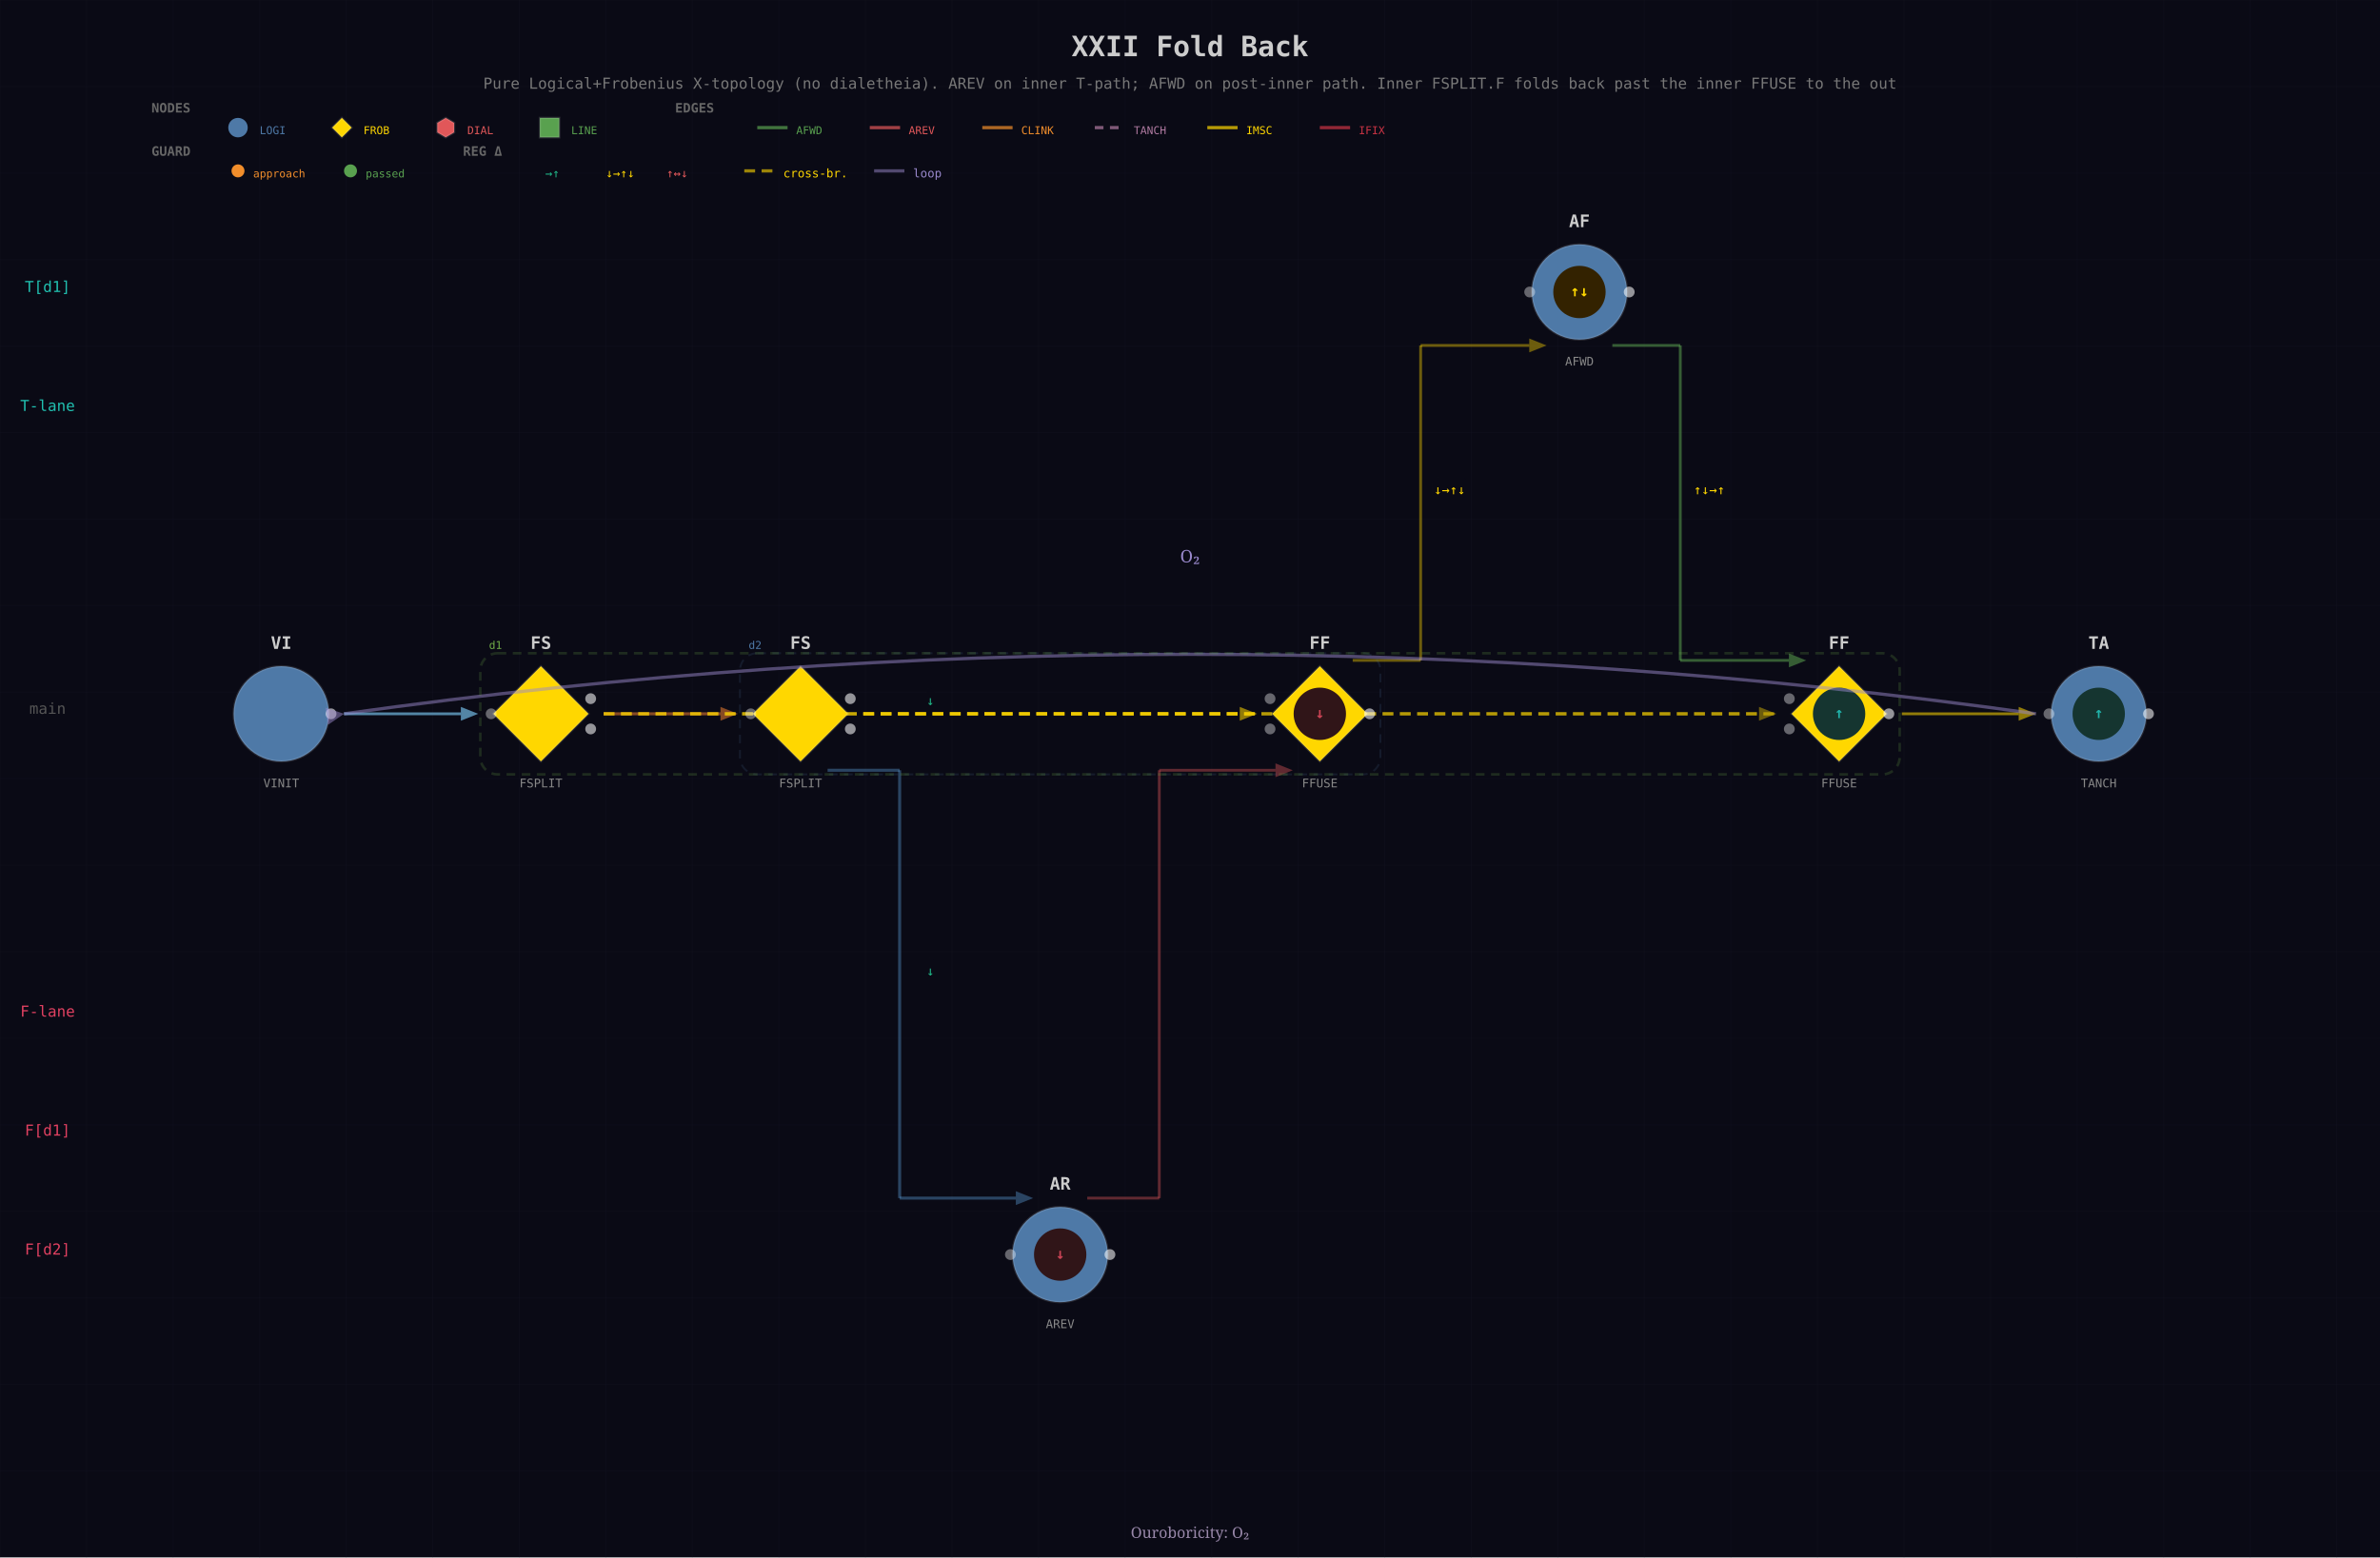
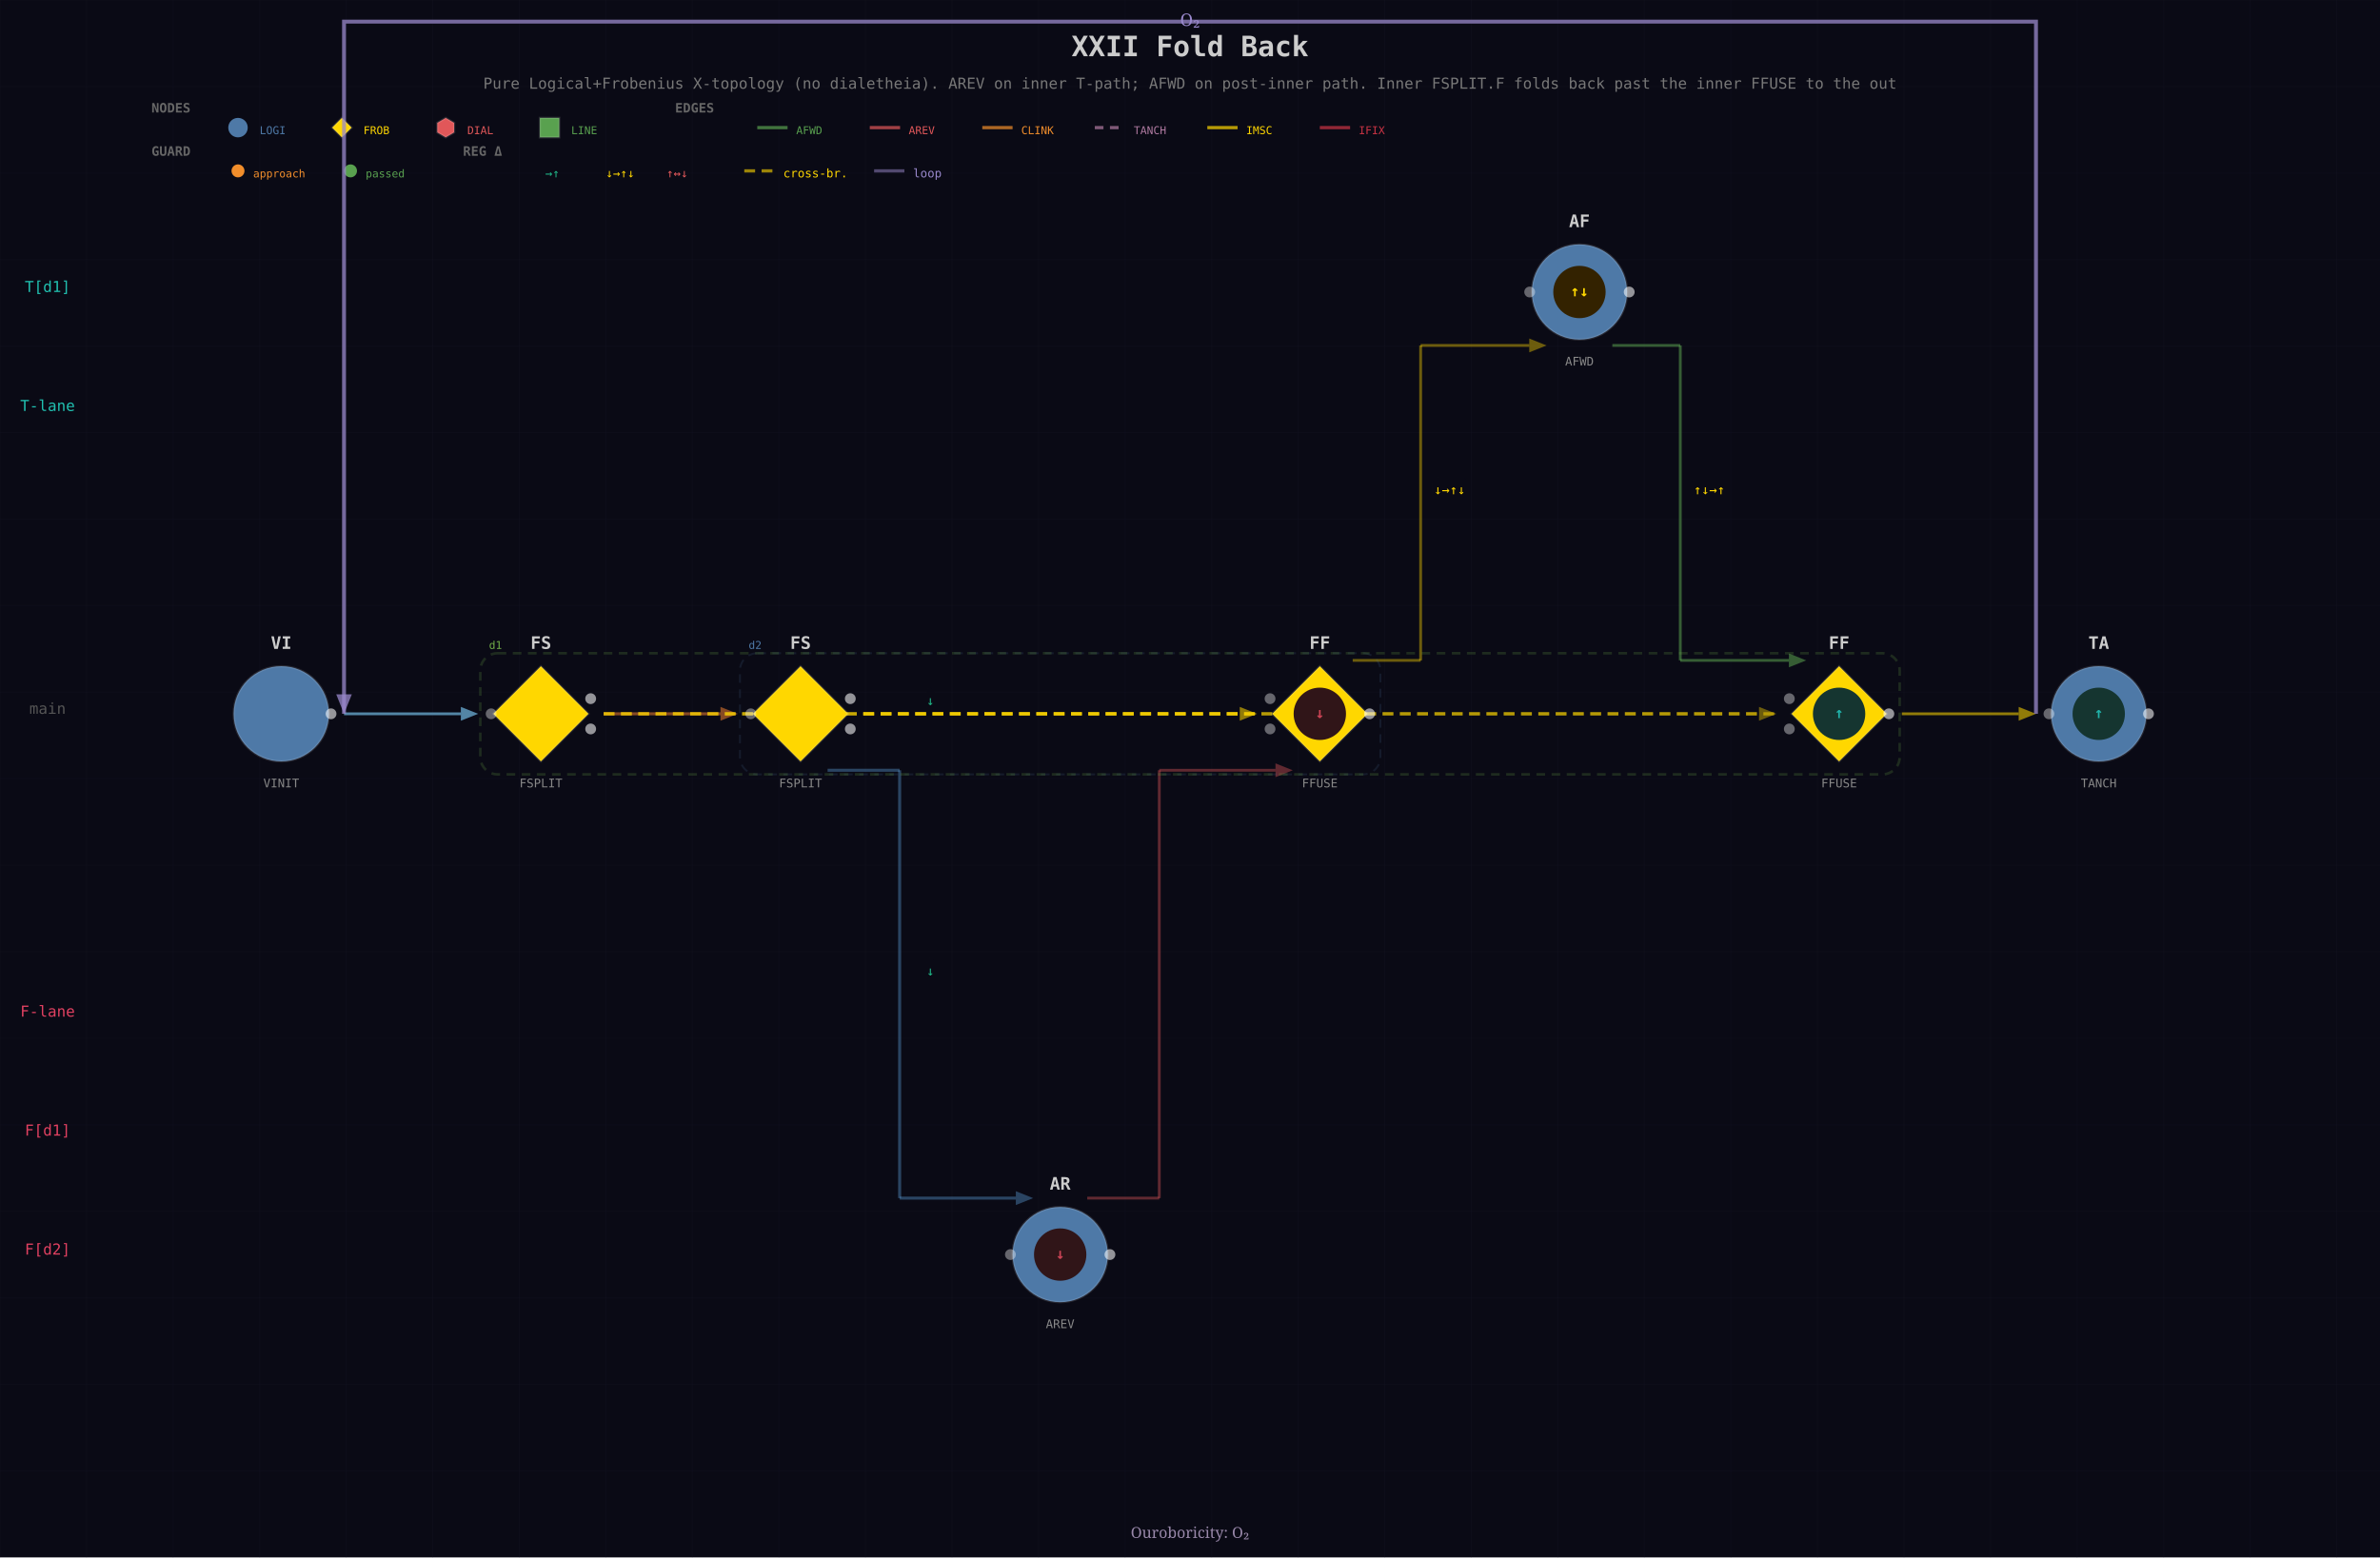
<svg xmlns="http://www.w3.org/2000/svg" viewBox="0 0 1100 720">
  <rect width="1100" height="720" fill="#0a0a15" />
  <line x1="0.0" y1="0.0" x2="0.0" y2="720.0" stroke="#151525" stroke-width="0.4" opacity="0.25" />
  <line x1="40.0" y1="0.0" x2="40.0" y2="720.0" stroke="#151525" stroke-width="0.4" opacity="0.25" />
  <line x1="80.0" y1="0.0" x2="80.0" y2="720.0" stroke="#151525" stroke-width="0.4" opacity="0.25" />
  <line x1="120.0" y1="0.0" x2="120.0" y2="720.0" stroke="#151525" stroke-width="0.4" opacity="0.25" />
  <line x1="160.0" y1="0.0" x2="160.0" y2="720.0" stroke="#151525" stroke-width="0.4" opacity="0.25" />
  <line x1="200.0" y1="0.0" x2="200.0" y2="720.0" stroke="#151525" stroke-width="0.4" opacity="0.25" />
  <line x1="240.0" y1="0.0" x2="240.0" y2="720.0" stroke="#151525" stroke-width="0.4" opacity="0.25" />
  <line x1="280.0" y1="0.0" x2="280.0" y2="720.0" stroke="#151525" stroke-width="0.4" opacity="0.25" />
  <line x1="320.0" y1="0.0" x2="320.0" y2="720.0" stroke="#151525" stroke-width="0.4" opacity="0.25" />
  <line x1="360.0" y1="0.0" x2="360.0" y2="720.0" stroke="#151525" stroke-width="0.4" opacity="0.25" />
  <line x1="400.0" y1="0.0" x2="400.0" y2="720.0" stroke="#151525" stroke-width="0.4" opacity="0.25" />
  <line x1="440.0" y1="0.0" x2="440.0" y2="720.0" stroke="#151525" stroke-width="0.4" opacity="0.25" />
  <line x1="480.0" y1="0.0" x2="480.0" y2="720.0" stroke="#151525" stroke-width="0.4" opacity="0.25" />
  <line x1="520.0" y1="0.0" x2="520.0" y2="720.0" stroke="#151525" stroke-width="0.4" opacity="0.25" />
  <line x1="560.0" y1="0.0" x2="560.0" y2="720.0" stroke="#151525" stroke-width="0.4" opacity="0.25" />
  <line x1="600.0" y1="0.0" x2="600.0" y2="720.0" stroke="#151525" stroke-width="0.4" opacity="0.25" />
  <line x1="640.0" y1="0.0" x2="640.0" y2="720.0" stroke="#151525" stroke-width="0.4" opacity="0.25" />
  <line x1="680.0" y1="0.0" x2="680.0" y2="720.0" stroke="#151525" stroke-width="0.4" opacity="0.25" />
  <line x1="720.0" y1="0.0" x2="720.0" y2="720.0" stroke="#151525" stroke-width="0.4" opacity="0.25" />
  <line x1="760.0" y1="0.0" x2="760.0" y2="720.0" stroke="#151525" stroke-width="0.4" opacity="0.25" />
  <line x1="800.0" y1="0.0" x2="800.0" y2="720.0" stroke="#151525" stroke-width="0.4" opacity="0.25" />
  <line x1="840.0" y1="0.0" x2="840.0" y2="720.0" stroke="#151525" stroke-width="0.4" opacity="0.25" />
  <line x1="880.0" y1="0.0" x2="880.0" y2="720.0" stroke="#151525" stroke-width="0.4" opacity="0.25" />
  <line x1="920.0" y1="0.0" x2="920.0" y2="720.0" stroke="#151525" stroke-width="0.4" opacity="0.25" />
  <line x1="960.0" y1="0.0" x2="960.0" y2="720.0" stroke="#151525" stroke-width="0.4" opacity="0.25" />
  <line x1="1000.0" y1="0.0" x2="1000.0" y2="720.0" stroke="#151525" stroke-width="0.4" opacity="0.25" />
  <line x1="1040.0" y1="0.0" x2="1040.0" y2="720.0" stroke="#151525" stroke-width="0.4" opacity="0.25" />
  <line x1="1080.0" y1="0.0" x2="1080.0" y2="720.0" stroke="#151525" stroke-width="0.4" opacity="0.25" />
  <line x1="0.0" y1="0.0" x2="1100.0" y2="0.0" stroke="#151525" stroke-width="0.4" opacity="0.25" />
  <line x1="0.0" y1="40.0" x2="1100.0" y2="40.0" stroke="#151525" stroke-width="0.4" opacity="0.25" />
  <line x1="0.0" y1="80.0" x2="1100.0" y2="80.0" stroke="#151525" stroke-width="0.4" opacity="0.25" />
  <line x1="0.0" y1="120.0" x2="1100.0" y2="120.0" stroke="#151525" stroke-width="0.4" opacity="0.25" />
  <line x1="0.0" y1="160.0" x2="1100.0" y2="160.0" stroke="#151525" stroke-width="0.4" opacity="0.25" />
  <line x1="0.0" y1="200.0" x2="1100.0" y2="200.0" stroke="#151525" stroke-width="0.4" opacity="0.25" />
  <line x1="0.0" y1="240.0" x2="1100.0" y2="240.0" stroke="#151525" stroke-width="0.4" opacity="0.25" />
  <line x1="0.0" y1="280.0" x2="1100.0" y2="280.0" stroke="#151525" stroke-width="0.4" opacity="0.25" />
  <line x1="0.0" y1="320.0" x2="1100.0" y2="320.0" stroke="#151525" stroke-width="0.4" opacity="0.25" />
  <line x1="0.0" y1="360.0" x2="1100.0" y2="360.0" stroke="#151525" stroke-width="0.4" opacity="0.25" />
  <line x1="0.0" y1="400.0" x2="1100.0" y2="400.0" stroke="#151525" stroke-width="0.4" opacity="0.25" />
  <line x1="0.0" y1="440.0" x2="1100.0" y2="440.0" stroke="#151525" stroke-width="0.4" opacity="0.25" />
  <line x1="0.0" y1="480.0" x2="1100.0" y2="480.0" stroke="#151525" stroke-width="0.4" opacity="0.25" />
  <line x1="0.0" y1="520.0" x2="1100.0" y2="520.0" stroke="#151525" stroke-width="0.4" opacity="0.25" />
  <line x1="0.0" y1="560.0" x2="1100.0" y2="560.0" stroke="#151525" stroke-width="0.4" opacity="0.25" />
  <line x1="0.0" y1="600.0" x2="1100.0" y2="600.0" stroke="#151525" stroke-width="0.4" opacity="0.25" />
  <line x1="0.0" y1="640.0" x2="1100.0" y2="640.0" stroke="#151525" stroke-width="0.4" opacity="0.25" />
  <line x1="0.0" y1="680.0" x2="1100.0" y2="680.0" stroke="#151525" stroke-width="0.4" opacity="0.25" />
  <text x="550.0" y="26.0" fill="#cccccc" font-size="13" text-anchor="middle" font-family="monospace" font-weight="bold">XXII Fold Back</text>
  <text x="550.0" y="41.0" fill="#777" font-size="7" text-anchor="middle" font-family="monospace">Pure Logical+Frobenius X-topology (no dialetheia). AREV on inner T-path; AFWD on post-inner path. Inner FSPLIT.F folds back past the inner FFUSE to the out</text>
  <text x="22.0" y="190.0" fill="#20c0b0" font-size="7" text-anchor="middle" font-family="monospace">T-lane</text>
  <text x="22.0" y="135.0" fill="#20c0b0" font-size="7" text-anchor="middle" font-family="monospace">T[d1]</text>
  <text x="22.0" y="470.0" fill="#e04060" font-size="7" text-anchor="middle" font-family="monospace">F-lane</text>
  <text x="22.0" y="525.0" fill="#e04060" font-size="7" text-anchor="middle" font-family="monospace">F[d1]</text>
  <text x="22.0" y="580.0" fill="#e04060" font-size="7" text-anchor="middle" font-family="monospace">F[d2]</text>
  <text x="22.0" y="330.0" fill="#555" font-size="7" text-anchor="middle" font-family="monospace">main</text>
  <line x1="159.0" y1="330.0" x2="213.0" y2="330.0" stroke="#6baed6" stroke-width="1.3" opacity="0.75" />
  <polygon points="221.0,330.0 213.0,333.2 213.0,326.8" fill="#6baed6" opacity="0.75" />
  <line x1="279.0" y1="330.0" x2="333.0" y2="330.0" stroke="#ed7d31" stroke-width="1.4" opacity="0.55" />
  <polygon points="341.0,330.0 333.0,333.2 333.0,326.8" fill="#ed7d31" opacity="0.55" />
  <line x1="279.0" y1="330.0" x2="573.0" y2="330.0" stroke="#ffd700" stroke-width="1.5" opacity="0.55" stroke-dasharray="5,3" />
  <polygon points="581.0,330.0 573.0,333.2 573.0,326.8" fill="#ffd700" opacity="0.55" />
  <line x1="279.0" y1="330.0" x2="581.0" y2="330.0" stroke="#ffd700" stroke-width="1.5" opacity="0.5" stroke-dasharray="5,3" />
  <rect x="428.0" y="318.0" width="4.0" height="10" fill="#0a0a15" opacity="0.7" rx="3" />
  <text x="430.0" y="326.0" fill="#20b888" font-size="6" text-anchor="middle" font-family="monospace">↓</text>
  <line x1="382.5" y1="356.1" x2="415.8" y2="356.1" stroke="#5b9bd5" stroke-width="1.4" opacity="0.4" />
  <line x1="415.8" y1="356.1" x2="415.8" y2="553.9" stroke="#5b9bd5" stroke-width="1.4" opacity="0.4" />
  <line x1="415.8" y1="553.9" x2="469.5" y2="553.9" stroke="#5b9bd5" stroke-width="1.4" opacity="0.4" />
  <polygon points="477.5,553.9 469.5,557.1 469.5,550.7" fill="#5b9bd5" opacity="0.4" />
  <rect x="428.0" y="443.0" width="4.0" height="10" fill="#0a0a15" opacity="0.7" rx="3" />
  <text x="430.0" y="451.0" fill="#20b888" font-size="6" text-anchor="middle" font-family="monospace">↓</text>
  <line x1="399.0" y1="330.0" x2="813.0" y2="330.0" stroke="#ffd700" stroke-width="1.5" opacity="0.4" stroke-dasharray="5,3" />
  <polygon points="821.0,330.0 813.0,333.2 813.0,326.8" fill="#ffd700" opacity="0.4" />
  <line x1="399.0" y1="330.0" x2="821.0" y2="330.0" stroke="#ffd700" stroke-width="1.5" opacity="0.5" stroke-dasharray="5,3" />
  <rect x="608.0" y="318.0" width="4.0" height="10" fill="#0a0a15" opacity="0.7" rx="3" />
  <text x="610.0" y="326.0" fill="#20b888" font-size="6" text-anchor="middle" font-family="monospace">↑</text>
  <line x1="502.5" y1="553.9" x2="535.8" y2="553.9" stroke="#e15759" stroke-width="1.3" opacity="0.4" />
  <line x1="535.8" y1="553.9" x2="535.8" y2="356.1" stroke="#e15759" stroke-width="1.3" opacity="0.4" />
  <line x1="535.8" y1="356.1" x2="589.5" y2="356.1" stroke="#e15759" stroke-width="1.3" opacity="0.4" />
  <polygon points="597.5,356.1 589.5,359.3 589.5,352.9" fill="#e15759" opacity="0.4" />
  <line x1="625.2" y1="305.3" x2="656.6" y2="305.3" stroke="#ffd700" stroke-width="1.3" opacity="0.4" />
  <line x1="656.6" y1="305.3" x2="656.6" y2="159.7" stroke="#ffd700" stroke-width="1.3" opacity="0.4" />
  <line x1="656.6" y1="159.7" x2="706.8" y2="159.7" stroke="#ffd700" stroke-width="1.3" opacity="0.4" />
  <polygon points="714.8,159.7 706.8,162.9 706.8,156.5" fill="#ffd700" opacity="0.4" />
  <rect x="662.0" y="220.5" width="16.0" height="10" fill="#0a0a15" opacity="0.7" rx="3" />
  <text x="670.0" y="228.5" fill="#ffd700" font-size="6" text-anchor="middle" font-family="monospace">↓→↑↓</text>
  <line x1="745.2" y1="159.7" x2="776.6" y2="159.7" stroke="#59a14f" stroke-width="1.3" opacity="0.55" />
  <line x1="776.6" y1="159.7" x2="776.6" y2="305.3" stroke="#59a14f" stroke-width="1.3" opacity="0.55" />
  <line x1="776.6" y1="305.3" x2="826.8" y2="305.3" stroke="#59a14f" stroke-width="1.3" opacity="0.55" />
  <polygon points="834.8,305.3 826.8,308.5 826.8,302.1" fill="#59a14f" opacity="0.55" />
  <rect x="782.0" y="220.5" width="16.0" height="10" fill="#0a0a15" opacity="0.7" rx="3" />
  <text x="790.0" y="228.5" fill="#ffd700" font-size="6" text-anchor="middle" font-family="monospace">↑↓→↑</text>
  <line x1="879.0" y1="330.0" x2="933.0" y2="330.0" stroke="#ffd700" stroke-width="1.3" opacity="0.55" />
  <polygon points="941.0,330.0 933.0,333.2 933.0,326.8" fill="#ffd700" opacity="0.55" />
  <circle cx="130.0" cy="330.0" r="22.0" fill="#4e79a7" stroke="#ffffff20" stroke-width="1.0" />
  <text x="130.0" y="300.0" fill="#cccccc" font-size="8" text-anchor="middle" font-family="monospace" font-weight="bold">VI</text>
  <text x="130.0" y="364.0" fill="#888" font-size="5.5" text-anchor="middle" font-family="monospace">VINIT</text>
  <circle cx="153.0" cy="330.0" r="2.5" fill="#ffffff90" stroke-width="0" />
  <polygon points="250.0,308.0 272.0,330 250.0,352.0 228.0,330" fill="#ffd700" stroke="#ffffff20" stroke-width="1.0" />
  <text x="250.0" y="300.0" fill="#cccccc" font-size="8" text-anchor="middle" font-family="monospace" font-weight="bold">FS</text>
  <text x="250.0" y="364.0" fill="#888" font-size="5.5" text-anchor="middle" font-family="monospace">FSPLIT</text>
  <circle cx="227.0" cy="330.0" r="2.5" fill="#ffffff60" stroke-width="0" />
  <circle cx="273.0" cy="323.0" r="2.5" fill="#ffffff90" stroke-width="0" />
  <circle cx="273.0" cy="337.0" r="2.5" fill="#ffffff90" stroke-width="0" />
  <polygon points="370.0,308.0 392.0,330 370.0,352.0 348.0,330" fill="#ffd700" stroke="#ffffff20" stroke-width="1.0" />
  <text x="370.0" y="300.0" fill="#cccccc" font-size="8" text-anchor="middle" font-family="monospace" font-weight="bold">FS</text>
  <text x="370.0" y="364.0" fill="#888" font-size="5.5" text-anchor="middle" font-family="monospace">FSPLIT</text>
  <circle cx="347.0" cy="330.0" r="2.5" fill="#ffffff60" stroke-width="0" />
  <circle cx="393.0" cy="323.0" r="2.5" fill="#ffffff90" stroke-width="0" />
  <circle cx="393.0" cy="337.0" r="2.5" fill="#ffffff90" stroke-width="0" />
  <circle cx="490.0" cy="580.0" r="22.0" fill="#4e79a7" stroke="#ffffff20" stroke-width="1.0" />
  <circle cx="490.0" cy="580.0" r="12.1" fill="#301518" stroke-width="0" />
  <text x="490.0" y="582.0" fill="#cc4455" font-size="7" text-anchor="middle" font-family="monospace" font-weight="bold">↓</text>
  <text x="490.0" y="550.0" fill="#cccccc" font-size="8" text-anchor="middle" font-family="monospace" font-weight="bold">AR</text>
  <text x="490.0" y="614.0" fill="#888" font-size="5.5" text-anchor="middle" font-family="monospace">AREV</text>
  <circle cx="467.0" cy="580.0" r="2.5" fill="#ffffff60" stroke-width="0" />
  <circle cx="513.0" cy="580.0" r="2.5" fill="#ffffff90" stroke-width="0" />
  <polygon points="610.0,308.0 632.0,330 610.0,352.0 588.0,330" fill="#ffd700" stroke="#ffffff20" stroke-width="1.0" />
  <circle cx="610.0" cy="330.0" r="12.1" fill="#301518" stroke-width="0" />
  <text x="610.0" y="332.0" fill="#cc4455" font-size="7" text-anchor="middle" font-family="monospace" font-weight="bold">↓</text>
  <text x="610.0" y="300.0" fill="#cccccc" font-size="8" text-anchor="middle" font-family="monospace" font-weight="bold">FF</text>
  <text x="610.0" y="364.0" fill="#888" font-size="5.5" text-anchor="middle" font-family="monospace">FFUSE</text>
  <circle cx="587.0" cy="323.0" r="2.5" fill="#ffffff60" stroke-width="0" />
  <circle cx="587.0" cy="337.0" r="2.5" fill="#ffffff60" stroke-width="0" />
  <circle cx="633.0" cy="330.0" r="2.5" fill="#ffffff90" stroke-width="0" />
  <circle cx="730.0" cy="135.0" r="22.0" fill="#4e79a7" stroke="#ffffff20" stroke-width="1.0" />
  <circle cx="730.0" cy="135.0" r="12.1" fill="#332200" stroke-width="0" />
  <text x="730.0" y="137.0" fill="#ffd700" font-size="7" text-anchor="middle" font-family="monospace" font-weight="bold">↑↓</text>
  <text x="730.0" y="105.0" fill="#cccccc" font-size="8" text-anchor="middle" font-family="monospace" font-weight="bold">AF</text>
  <text x="730.0" y="169.0" fill="#888" font-size="5.5" text-anchor="middle" font-family="monospace">AFWD</text>
  <circle cx="707.0" cy="135.0" r="2.5" fill="#ffffff60" stroke-width="0" />
  <circle cx="753.0" cy="135.0" r="2.5" fill="#ffffff90" stroke-width="0" />
  <polygon points="850.0,308.0 872.0,330 850.0,352.0 828.0,330" fill="#ffd700" stroke="#ffffff20" stroke-width="1.0" />
  <circle cx="850.0" cy="330.0" r="12.1" fill="#153530" stroke-width="0" />
  <text x="850.0" y="332.0" fill="#20b2aa" font-size="7" text-anchor="middle" font-family="monospace" font-weight="bold">↑</text>
  <text x="850.0" y="300.0" fill="#cccccc" font-size="8" text-anchor="middle" font-family="monospace" font-weight="bold">FF</text>
  <text x="850.0" y="364.0" fill="#888" font-size="5.5" text-anchor="middle" font-family="monospace">FFUSE</text>
  <circle cx="827.0" cy="323.0" r="2.5" fill="#ffffff60" stroke-width="0" />
  <circle cx="827.0" cy="337.0" r="2.5" fill="#ffffff60" stroke-width="0" />
  <circle cx="873.0" cy="330.0" r="2.5" fill="#ffffff90" stroke-width="0" />
  <circle cx="970.0" cy="330.0" r="22.0" fill="#4e79a7" stroke="#ffffff20" stroke-width="1.0" />
  <circle cx="970.0" cy="330.0" r="12.1" fill="#153530" stroke-width="0" />
  <text x="970.0" y="332.0" fill="#20b2aa" font-size="7" text-anchor="middle" font-family="monospace" font-weight="bold">↑</text>
  <text x="970.0" y="300.0" fill="#cccccc" font-size="8" text-anchor="middle" font-family="monospace" font-weight="bold">TA</text>
  <text x="970.0" y="364.0" fill="#888" font-size="5.5" text-anchor="middle" font-family="monospace">TANCH</text>
  <circle cx="947.0" cy="330.0" r="2.5" fill="#ffffff60" stroke-width="0" />
  <circle cx="993.0" cy="330.0" r="2.5" fill="#ffffff90" stroke-width="0" />
-   <path d="M941.0,330.0 Q550.0,275.0 159.0,330.0" fill="none" stroke="#9988cc" stroke-width="1.5" opacity="0.5" />
-   <polygon points="159.0,330.0 150.5,327.2 151.6,335.1" fill="#9988cc" opacity="0.5" />
-   <text x="550.0" y="260.0" fill="#9988cc" font-size="8" text-anchor="middle" font-family="serif">O₂</text>
  <text x="550.0" y="711.0" fill="#9988aa" font-size="7" text-anchor="middle" font-family="serif">Ouroboricity: O₂</text>
  <text x="70.0" y="52.0" fill="#666" font-size="6" text-anchor="start" font-family="monospace" font-weight="bold">NODES</text>
  <circle cx="110.0" cy="59.0" r="4.5" fill="#4e79a7" stroke-width="0" />
  <text x="120.0" y="62.0" fill="#4e79a7" font-size="5" text-anchor="start" font-family="monospace">LOGI</text>
  <polygon points="158,54.5 162.5,59 158,63.5 153.5,59" fill="#ffd700" stroke="#ffffff20" stroke-width="1.0" />
  <text x="168.0" y="62.0" fill="#ffd700" font-size="5" text-anchor="start" font-family="monospace">FROB</text>
  <polygon points="209.9,61.2 206.0,63.5 202.1,61.2 202.1,56.8 206.0,54.5 209.9,56.8" fill="#e15759" stroke="#ffffff20" stroke-width="1.0" />
  <text x="216.0" y="62.0" fill="#e15759" font-size="5" text-anchor="start" font-family="monospace">DIAL</text>
  <rect x="249.5" y="54.5" width="9.0" height="9.0" fill="#59a14f" stroke="#ffffff20" stroke-width="1.0" />
  <text x="264.0" y="62.0" fill="#59a14f" font-size="5" text-anchor="start" font-family="monospace">LINE</text>
  <text x="312.0" y="52.0" fill="#666" font-size="6" text-anchor="start" font-family="monospace" font-weight="bold">EDGES</text>
  <line x1="350.0" y1="59.0" x2="364.0" y2="59.0" stroke="#59a14f" stroke-width="1.5" opacity="0.7" />
  <text x="368.0" y="62.0" fill="#59a14f" font-size="5" text-anchor="start" font-family="monospace">AFWD</text>
  <line x1="402.0" y1="59.0" x2="416.0" y2="59.0" stroke="#e15759" stroke-width="1.5" opacity="0.7" />
  <text x="420.0" y="62.0" fill="#e15759" font-size="5" text-anchor="start" font-family="monospace">AREV</text>
  <line x1="454.0" y1="59.0" x2="468.0" y2="59.0" stroke="#f28e2b" stroke-width="1.5" opacity="0.7" />
  <text x="472.0" y="62.0" fill="#f28e2b" font-size="5" text-anchor="start" font-family="monospace">CLINK</text>
  <line x1="506.0" y1="59.0" x2="520.0" y2="59.0" stroke="#b07aa1" stroke-width="1.5" opacity="0.7" stroke-dasharray="4,3" />
  <text x="524.0" y="62.0" fill="#b07aa1" font-size="5" text-anchor="start" font-family="monospace">TANCH</text>
  <line x1="558.0" y1="59.0" x2="572.0" y2="59.0" stroke="#ffd700" stroke-width="1.5" opacity="0.7" />
  <text x="576.0" y="62.0" fill="#ffd700" font-size="5" text-anchor="start" font-family="monospace">IMSC</text>
  <line x1="610.0" y1="59.0" x2="624.0" y2="59.0" stroke="#cc3344" stroke-width="1.5" opacity="0.7" />
  <text x="628.0" y="62.0" fill="#cc3344" font-size="5" text-anchor="start" font-family="monospace">IFIX</text>
  <text x="70.0" y="72.0" fill="#666" font-size="6" text-anchor="start" font-family="monospace" font-weight="bold">GUARD</text>
  <circle cx="110.0" cy="79.0" r="3.0" fill="#f28e2b" stroke-width="0.8" />
  <text x="117.0" y="82.0" fill="#f28e2b" font-size="5" text-anchor="start" font-family="monospace">approach</text>
  <circle cx="162.0" cy="79.0" r="3.0" fill="#59a14f" stroke-width="0.9" />
  <text x="169.0" y="82.0" fill="#59a14f" font-size="5" text-anchor="start" font-family="monospace">passed</text>
  <text x="214.0" y="72.0" fill="#666" font-size="6" text-anchor="start" font-family="monospace" font-weight="bold">REG Δ</text>
  <text x="252.0" y="82.0" fill="#20b888" font-size="5.5" text-anchor="start" font-family="monospace">→↑</text>
  <text x="280.0" y="82.0" fill="#ffd700" font-size="5.5" text-anchor="start" font-family="monospace">↓→↑↓</text>
  <text x="308.0" y="82.0" fill="#e15759" font-size="5.5" text-anchor="start" font-family="monospace">↑↔↓</text>
  <line x1="344.0" y1="79.0" x2="358.0" y2="79.0" stroke="#ffd700" stroke-width="1.5" opacity="0.6" stroke-dasharray="5,3" />
  <text x="362.0" y="82.0" fill="#ffd700" font-size="5.5" text-anchor="start" font-family="monospace">cross-br.</text>
  <line x1="404.0" y1="79.0" x2="418.0" y2="79.0" stroke="#9988cc" stroke-width="1.5" opacity="0.5" />
  <text x="422.0" y="82.0" fill="#9988cc" font-size="5.5" text-anchor="start" font-family="monospace">loop</text>
  <rect x="342.0" y="302" width="296.0" height="56" fill="none" stroke="#4e79a7" stroke-width="0.9" opacity="0.15" rx="8" ry="8" stroke-dasharray="4,3" />
  <text x="346.0" y="300.0" fill="#4e79a7" font-size="5" text-anchor="start" font-family="monospace">d2</text>
  <rect x="222.0" y="302" width="656.0" height="56" fill="none" stroke="#70ad47" stroke-width="1.2" opacity="0.2" rx="8" ry="8" stroke-dasharray="4,3" />
  <text x="226.0" y="300.0" fill="#70ad47" font-size="5" text-anchor="start" font-family="monospace">d1</text>
+   <path d="M941.0,330.0 L941.0,10.0 L159.0,10.0 L159.0,330.0" fill="none" stroke="#9988cc" stroke-width="1.8" opacity="0.75" />
+   <polygon points="159.0,330.0 155.4,321.0 162.6,321.0" fill="#9988cc" opacity="0.75" />
+   <text x="550.0" y="12.0" fill="#9988cc" font-size="8" text-anchor="middle" font-family="serif">O₂</text>
</svg>
